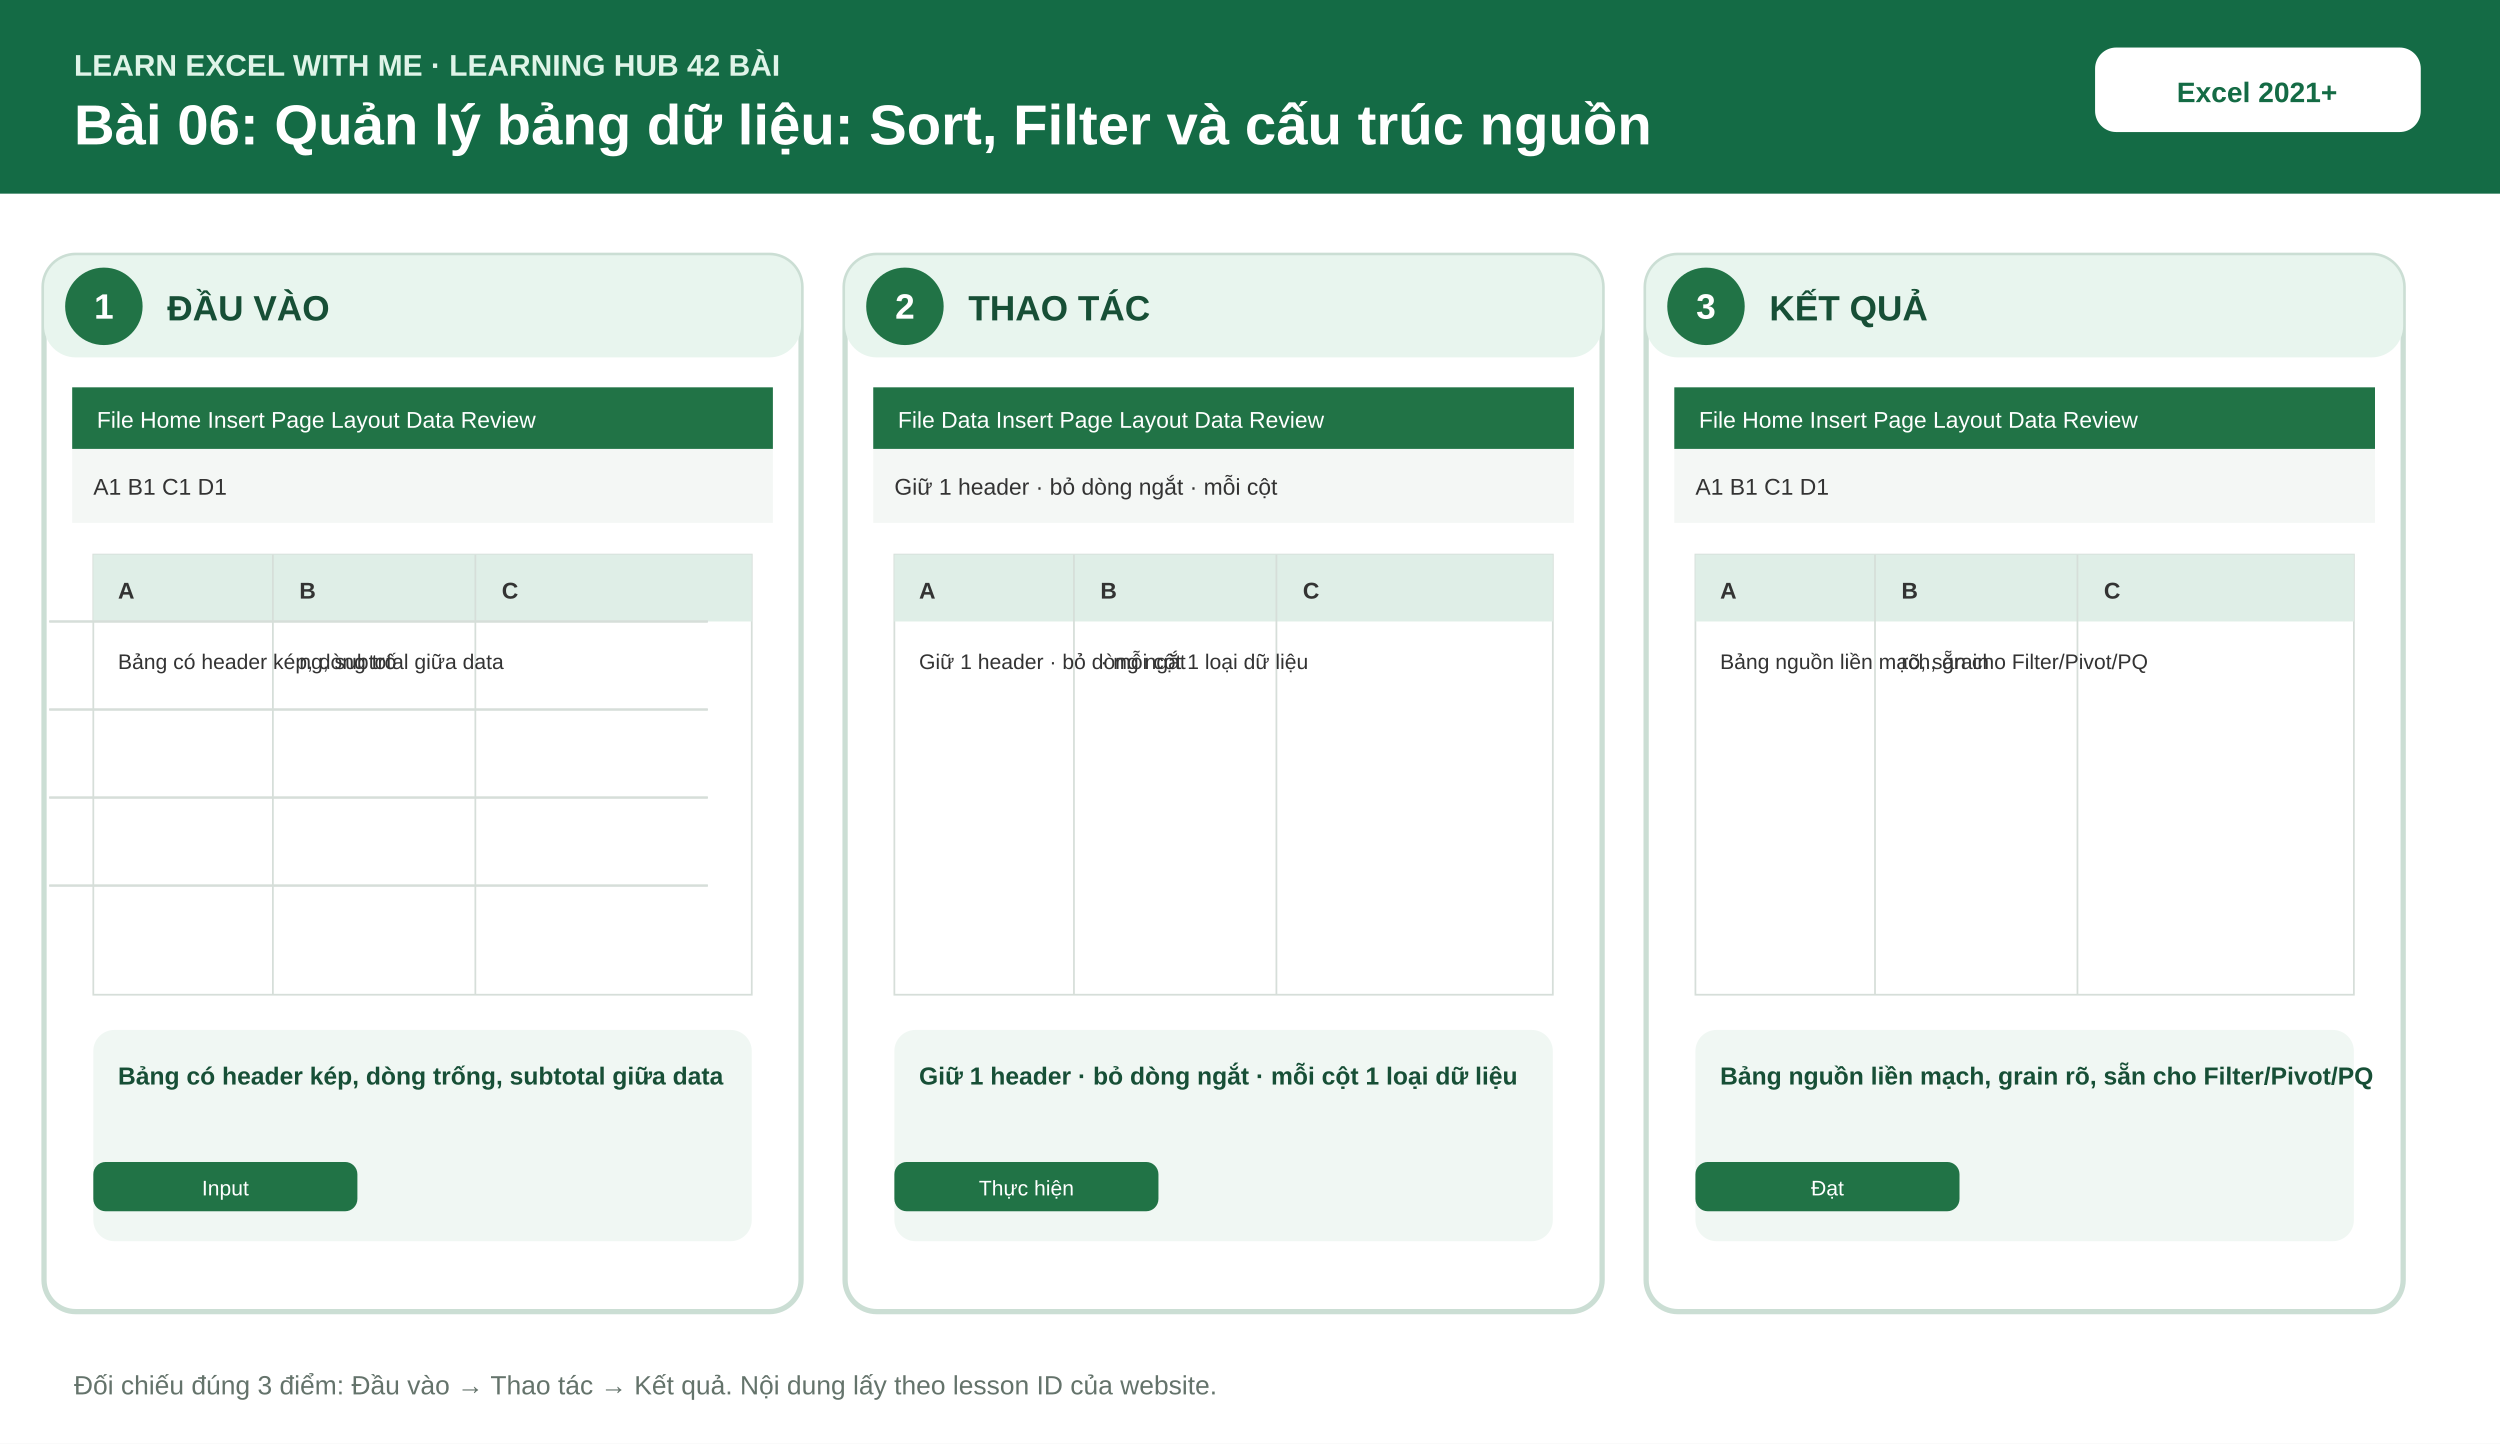
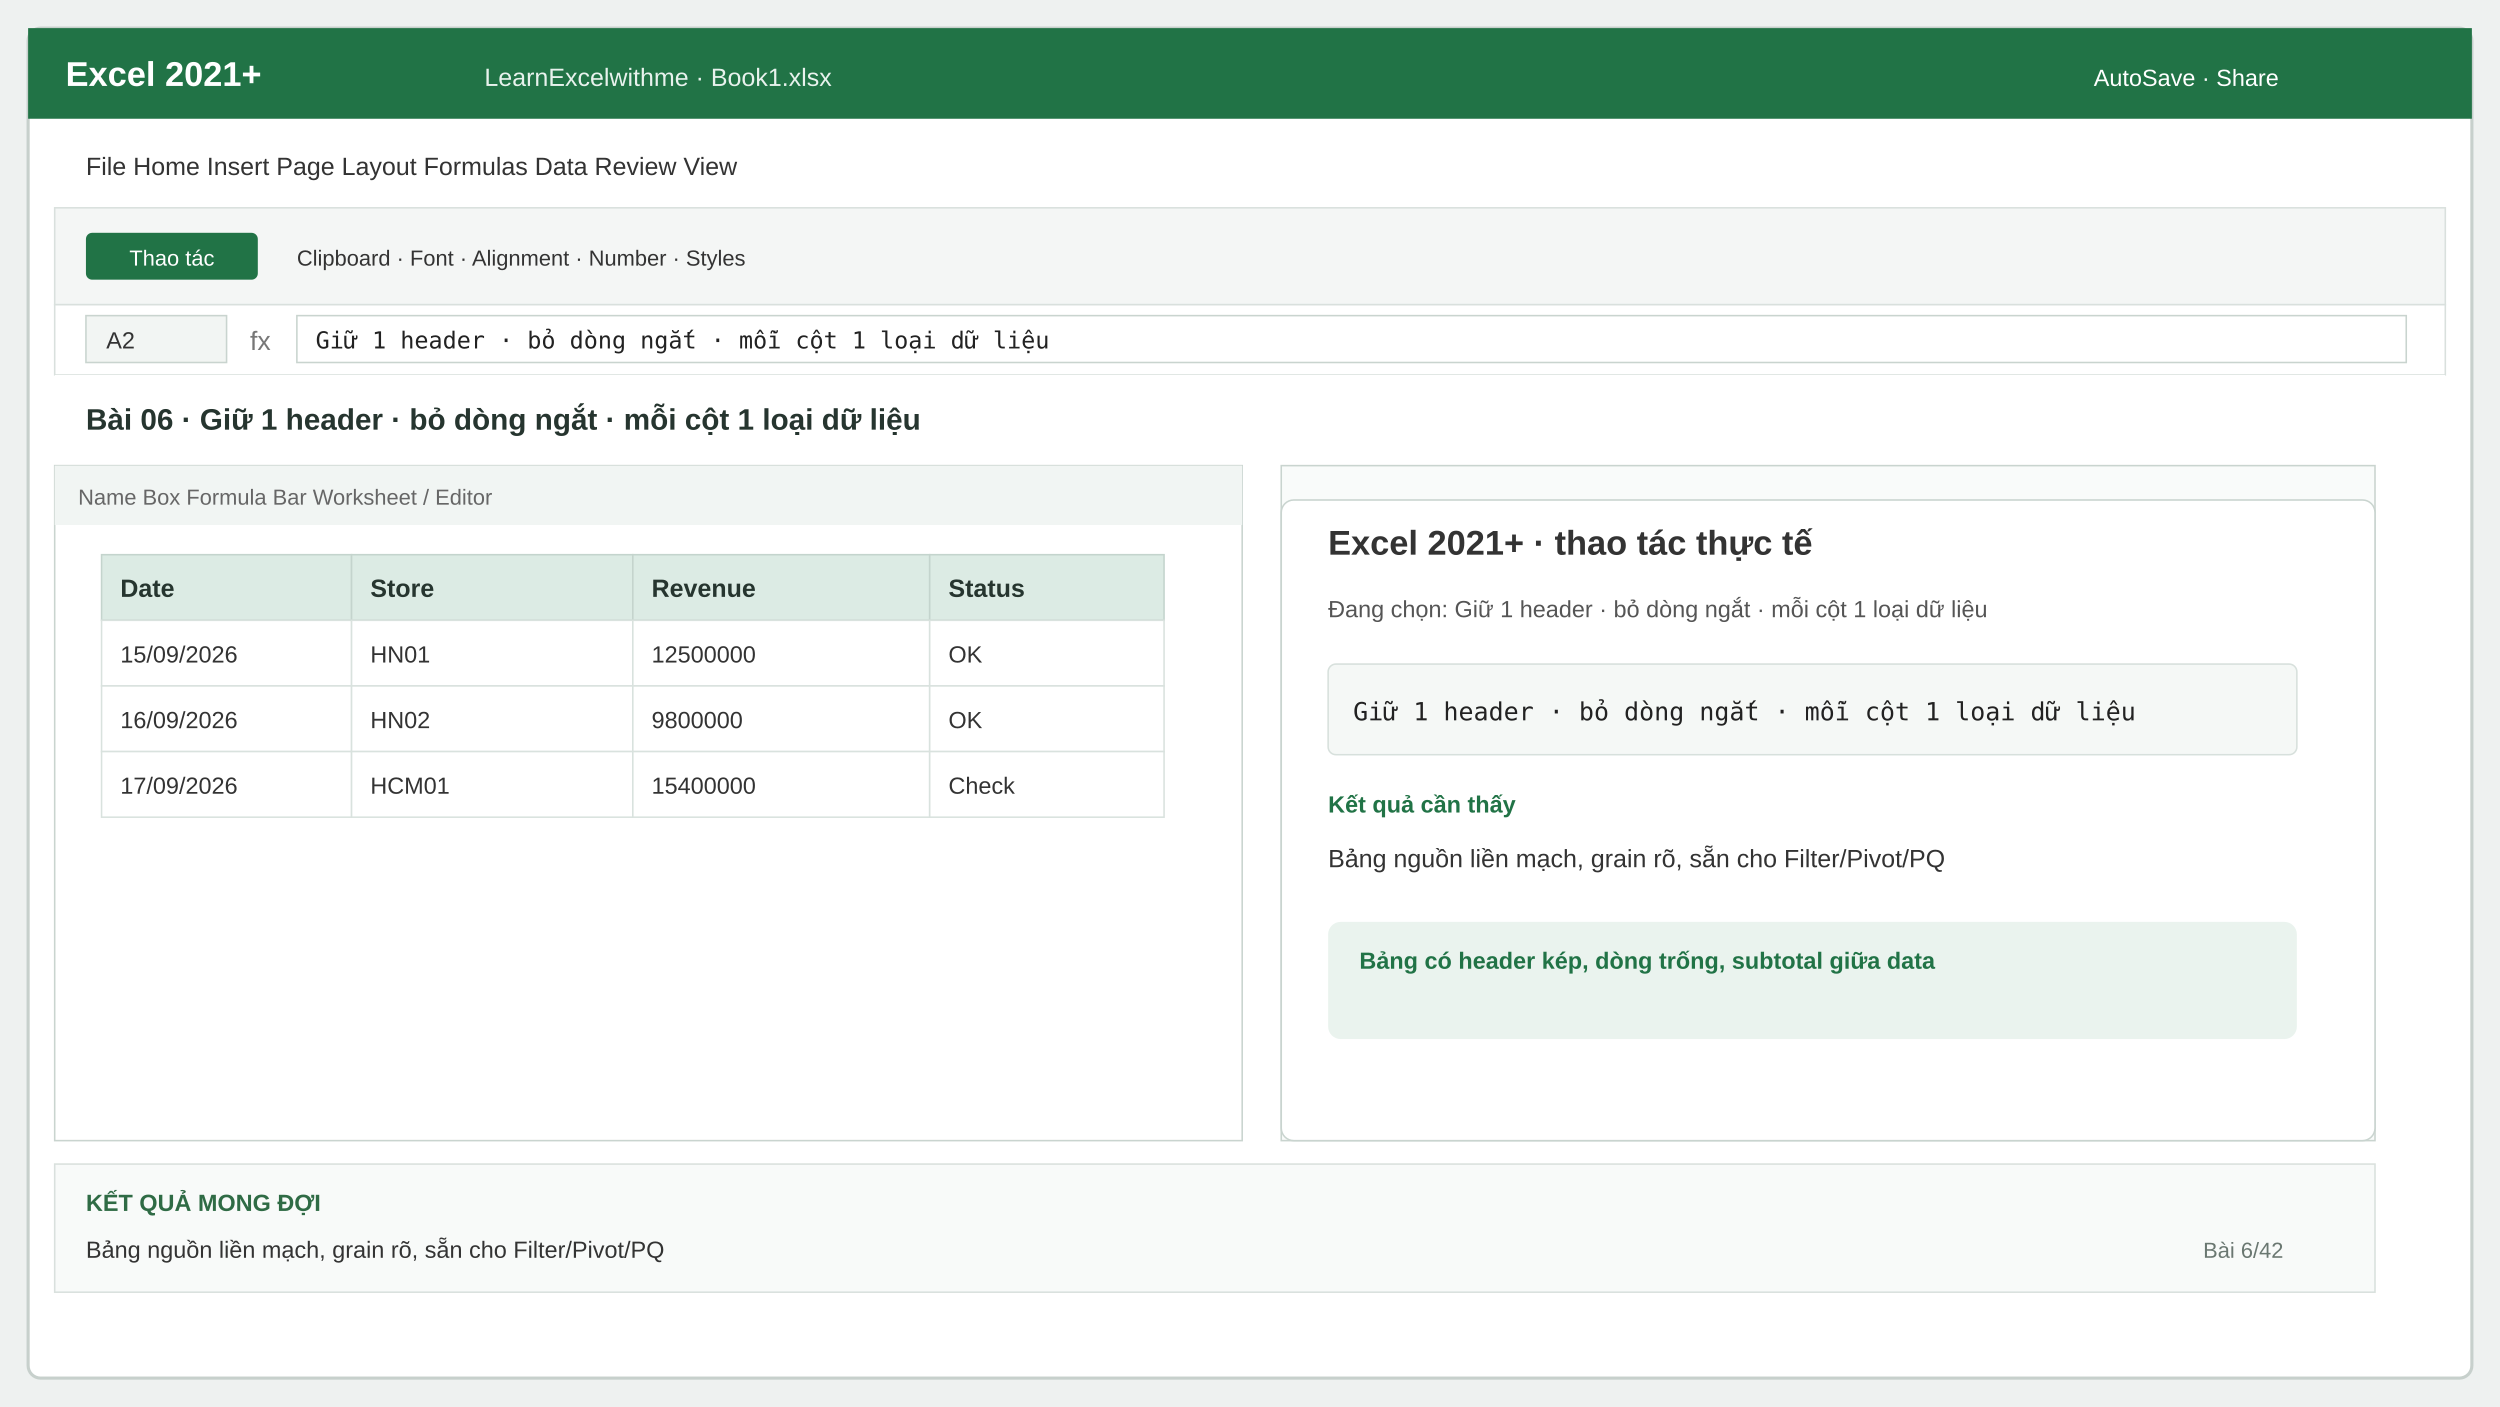
- <svg xmlns="http://www.w3.org/2000/svg" width="1420" height="820">
-   <rect width="1420" height="820" fill="#fff" />
-   <rect width="1420" height="110" fill="#146b45" />
-   <text x="42" y="43" font-family="Arial" font-size="17" font-weight="700" fill="#dff4e8">LEARN EXCEL WITH ME · LEARNING HUB 42 BÀI</text>
-   <text x="42" y="82" font-family="Arial" font-size="32" font-weight="700" fill="#fff">Bài 06: Quản lý bảng dữ liệu: Sort, Filter và cấu trúc nguồn</text>
-   <rect x="1190" y="27" width="185" height="48" rx="12" fill="#fff" />
-   <text x="1282" y="58" text-anchor="middle" font-family="Arial" font-size="16" font-weight="700" fill="#146b45">Excel 2021+</text>
-   <g>
-     <rect x="25" y="145" width="430" height="600" rx="18" fill="#fff" stroke="#cbded4" stroke-width="3" />
-     <rect x="25" y="145" width="430" height="58" rx="18" fill="#e8f5ee" />
-     <circle cx="59" cy="174" r="22" fill="#217346" />
-     <text x="59" y="181" text-anchor="middle" font-family="Arial" font-size="20" font-weight="700" fill="#fff">1</text>
-     <text x="95" y="182" font-family="Arial" font-size="20" font-weight="700" fill="#174f36">ĐẦU VÀO</text>
-     <rect x="41" y="220" width="398" height="35" fill="#217346" />
-     <text x="55" y="243" font-family="Arial" font-size="13" fill="#fff">File   Home   Insert   Page Layout   Data   Review</text>
-     <rect x="41" y="255" width="398" height="42" fill="#f4f7f5" />
-     <text x="53" y="281" font-family="Arial" font-size="13" fill="#333">A1   B1   C1   D1</text>
-     <rect x="53" y="315" width="374" height="250" fill="#fff" stroke="#d6ded9" />
-     <rect x="53" y="315" width="374" height="38" fill="#dfeee7" />
-     <path d="M28 353h374M28 403h374M28 453h374M28 503h374M155 315v250M270 315v250" stroke="#d6ded9" />
-     <text x="67" y="340" font-family="Arial" font-size="13" font-weight="700" fill="#333">A</text>
-     <text x="170" y="340" font-family="Arial" font-size="13" font-weight="700" fill="#333">B</text>
-     <text x="285" y="340" font-family="Arial" font-size="13" font-weight="700" fill="#333">C</text>
-     <text x="67" y="380" font-family="Arial" font-size="12" fill="#333">Bảng có header kép, dòng trố</text>
-     <text x="170" y="380" font-family="Arial" font-size="12" fill="#333">ng, subtotal giữa data</text>
-     <text x="285" y="380" font-family="Arial" font-size="12" fill="#333" />
-     <rect x="53" y="585" width="374" height="120" rx="12" fill="#f0f7f3" />
-     <text x="67" y="616" font-family="Arial" font-size="14" font-weight="700" fill="#174f36">Bảng có header kép, dòng trống, subtotal giữa data</text>
-     <rect x="53" y="660" width="150" height="28" rx="7" fill="#217346" />
-     <text x="128" y="679" text-anchor="middle" font-family="Arial" font-size="12" fill="#fff">Input</text>
-   </g>
-   <g>
-     <rect x="480" y="145" width="430" height="600" rx="18" fill="#fff" stroke="#cbded4" stroke-width="3" />
-     <rect x="480" y="145" width="430" height="58" rx="18" fill="#e8f5ee" />
-     <circle cx="514" cy="174" r="22" fill="#217346" />
-     <text x="514" y="181" text-anchor="middle" font-family="Arial" font-size="20" font-weight="700" fill="#fff">2</text>
-     <text x="550" y="182" font-family="Arial" font-size="20" font-weight="700" fill="#174f36">THAO TÁC</text>
-     <rect x="496" y="220" width="398" height="35" fill="#217346" />
-     <text x="510" y="243" font-family="Arial" font-size="13" fill="#fff">File   Data   Insert   Page Layout   Data   Review</text>
-     <rect x="496" y="255" width="398" height="42" fill="#f4f7f5" />
-     <text x="508" y="281" font-family="Arial" font-size="13" fill="#333">Giữ 1 header · bỏ dòng ngắt · mỗi cột </text>
-     <rect x="508" y="315" width="374" height="250" fill="#fff" stroke="#d6ded9" />
-     <rect x="508" y="315" width="374" height="38" fill="#dfeee7" />
-     <path d="M28 353h374M28 403h374M28 453h374M28 503h374M610 315v250M725 315v250" stroke="#d6ded9" />
-     <text x="522" y="340" font-family="Arial" font-size="13" font-weight="700" fill="#333">A</text>
-     <text x="625" y="340" font-family="Arial" font-size="13" font-weight="700" fill="#333">B</text>
-     <text x="740" y="340" font-family="Arial" font-size="13" font-weight="700" fill="#333">C</text>
-     <text x="522" y="380" font-family="Arial" font-size="12" fill="#333">Giữ 1 header · bỏ dòng ngắt </text>
-     <text x="625" y="380" font-family="Arial" font-size="12" fill="#333">· mỗi cột 1 loại dữ liệu</text>
-     <text x="740" y="380" font-family="Arial" font-size="12" fill="#333" />
-     <rect x="508" y="585" width="374" height="120" rx="12" fill="#f0f7f3" />
-     <text x="522" y="616" font-family="Arial" font-size="14" font-weight="700" fill="#174f36">Giữ 1 header · bỏ dòng ngắt · mỗi cột 1 loại dữ liệu</text>
-     <rect x="508" y="660" width="150" height="28" rx="7" fill="#217346" />
-     <text x="583" y="679" text-anchor="middle" font-family="Arial" font-size="12" fill="#fff">Thực hiện</text>
-   </g>
-   <g>
-     <rect x="935" y="145" width="430" height="600" rx="18" fill="#fff" stroke="#cbded4" stroke-width="3" />
-     <rect x="935" y="145" width="430" height="58" rx="18" fill="#e8f5ee" />
-     <circle cx="969" cy="174" r="22" fill="#217346" />
-     <text x="969" y="181" text-anchor="middle" font-family="Arial" font-size="20" font-weight="700" fill="#fff">3</text>
-     <text x="1005" y="182" font-family="Arial" font-size="20" font-weight="700" fill="#174f36">KẾT QUẢ</text>
-     <rect x="951" y="220" width="398" height="35" fill="#217346" />
-     <text x="965" y="243" font-family="Arial" font-size="13" fill="#fff">File   Home   Insert   Page Layout   Data   Review</text>
-     <rect x="951" y="255" width="398" height="42" fill="#f4f7f5" />
-     <text x="963" y="281" font-family="Arial" font-size="13" fill="#333">A1   B1   C1   D1</text>
-     <rect x="963" y="315" width="374" height="250" fill="#fff" stroke="#d6ded9" />
-     <rect x="963" y="315" width="374" height="38" fill="#dfeee7" />
-     <path d="M28 353h374M28 403h374M28 453h374M28 503h374M1065 315v250M1180 315v250" stroke="#d6ded9" />
-     <text x="977" y="340" font-family="Arial" font-size="13" font-weight="700" fill="#333">A</text>
-     <text x="1080" y="340" font-family="Arial" font-size="13" font-weight="700" fill="#333">B</text>
-     <text x="1195" y="340" font-family="Arial" font-size="13" font-weight="700" fill="#333">C</text>
-     <text x="977" y="380" font-family="Arial" font-size="12" fill="#333">Bảng nguồn liền mạch, grain </text>
-     <text x="1080" y="380" font-family="Arial" font-size="12" fill="#333">rõ, sẵn cho Filter/Pivot/PQ</text>
-     <text x="1195" y="380" font-family="Arial" font-size="12" fill="#333" />
-     <rect x="963" y="585" width="374" height="120" rx="12" fill="#f0f7f3" />
-     <text x="977" y="616" font-family="Arial" font-size="14" font-weight="700" fill="#174f36">Bảng nguồn liền mạch, grain rõ, sẵn cho Filter/Pivot/PQ</text>
-     <rect x="963" y="660" width="150" height="28" rx="7" fill="#217346" />
-     <text x="1038" y="679" text-anchor="middle" font-family="Arial" font-size="12" fill="#fff">Đạt</text>
-   </g>
-   <text x="42" y="792" font-family="Arial" font-size="15" fill="#64736b">Đối chiếu đúng 3 điểm: Đầu vào → Thao tác → Kết quả. Nội dung lấy theo lesson ID của website.</text>
+ <svg xmlns="http://www.w3.org/2000/svg" width="1600" height="900">
+   <rect width="1600" height="900" fill="#EEF1F0" />
+   <rect x="18" y="18" width="1564" height="864" rx="8" fill="#fff" stroke="#C7D0CC" stroke-width="2" />
+   <rect x="18" y="18" width="1564" height="58" fill="#217346" />
+   <text x="42" y="55" font-family="Arial" font-size="22" font-weight="700" fill="#fff">Excel 2021+</text>
+   <text x="310" y="55" font-family="Arial" font-size="16" fill="#E8F2ED">LearnExcelwithme · Book1.xlsx</text>
+   <text x="1340" y="55" font-family="Arial" font-size="15" fill="#fff">AutoSave · Share</text>
+   <rect x="35" y="78" width="1530" height="55" fill="#fff" />
+   <text x="55" y="112" font-family="Arial" font-size="16" fill="#333">File  Home  Insert  Page Layout  Formulas  Data  Review  View</text>
+   <rect x="35" y="133" width="1530" height="62" fill="#F4F6F5" stroke="#D9E0DD" />
+   <rect x="55" y="149" width="110" height="30" rx="4" fill="#217346" />
+   <text x="110" y="170" text-anchor="middle" font-family="Arial" font-size="14" fill="#fff">Thao tác</text>
+   <text x="190" y="170" font-family="Arial" font-size="14" fill="#333">Clipboard · Font · Alignment · Number · Styles</text>
+   <rect x="35" y="195" width="1530" height="45" fill="#fff" stroke="#D9E0DD" />
+   <rect x="55" y="202" width="90" height="30" fill="#F2F5F3" stroke="#C9D4CF" />
+   <text x="68" y="223" font-family="Arial" font-size="15" fill="#333">A2</text>
+   <text x="160" y="224" font-family="Arial" font-size="17" fill="#777">fx</text>
+   <rect x="190" y="202" width="1350" height="30" fill="#fff" stroke="#C9D4CF" />
+   <text x="202" y="223" font-family="Consolas,monospace" font-size="15" fill="#222">Giữ 1 header · bỏ dòng ngắt · mỗi cột 1 loại dữ liệu</text>
+   <rect x="35" y="240" width="1530" height="58" fill="#fff" />
+   <text x="55" y="275" font-family="Arial" font-size="19" font-weight="700" fill="#26352F">Bài 06 · Giữ 1 header · bỏ dòng ngắt · mỗi cột 1 loại dữ liệu</text>
+   <rect x="35" y="298" width="760" height="432" fill="#fff" stroke="#C9D4CF" />
+   <rect x="35" y="298" width="760" height="38" fill="#F1F5F3" />
+   <text x="50" y="323" font-family="Arial" font-size="14" fill="#666">Name Box   Formula Bar   Worksheet / Editor</text>
+   <rect x="65" y="355" width="160" height="42" fill="#DCEBE4" stroke="#C4D4CD" />
+   <text x="77" y="382" font-family="Arial" font-size="16" font-weight="700" fill="#26352F">Date</text>
+   <rect x="65" y="397" width="160" height="42" fill="#fff" stroke="#D9E2DE" />
+   <text x="77" y="424" font-family="Arial" font-size="15" fill="#333">15/09/2026</text>
+   <rect x="65" y="439" width="160" height="42" fill="#fff" stroke="#D9E2DE" />
+   <text x="77" y="466" font-family="Arial" font-size="15" fill="#333">16/09/2026</text>
+   <rect x="65" y="481" width="160" height="42" fill="#fff" stroke="#D9E2DE" />
+   <text x="77" y="508" font-family="Arial" font-size="15" fill="#333">17/09/2026</text>
+   <rect x="225" y="355" width="180" height="42" fill="#DCEBE4" stroke="#C4D4CD" />
+   <text x="237" y="382" font-family="Arial" font-size="16" font-weight="700" fill="#26352F">Store</text>
+   <rect x="225" y="397" width="180" height="42" fill="#fff" stroke="#D9E2DE" />
+   <text x="237" y="424" font-family="Arial" font-size="15" fill="#333">HN01</text>
+   <rect x="225" y="439" width="180" height="42" fill="#fff" stroke="#D9E2DE" />
+   <text x="237" y="466" font-family="Arial" font-size="15" fill="#333">HN02</text>
+   <rect x="225" y="481" width="180" height="42" fill="#fff" stroke="#D9E2DE" />
+   <text x="237" y="508" font-family="Arial" font-size="15" fill="#333">HCM01</text>
+   <rect x="405" y="355" width="190" height="42" fill="#DCEBE4" stroke="#C4D4CD" />
+   <text x="417" y="382" font-family="Arial" font-size="16" font-weight="700" fill="#26352F">Revenue</text>
+   <rect x="405" y="397" width="190" height="42" fill="#fff" stroke="#D9E2DE" />
+   <text x="417" y="424" font-family="Arial" font-size="15" fill="#333">12500000</text>
+   <rect x="405" y="439" width="190" height="42" fill="#fff" stroke="#D9E2DE" />
+   <text x="417" y="466" font-family="Arial" font-size="15" fill="#333">9800000</text>
+   <rect x="405" y="481" width="190" height="42" fill="#fff" stroke="#D9E2DE" />
+   <text x="417" y="508" font-family="Arial" font-size="15" fill="#333">15400000</text>
+   <rect x="595" y="355" width="150" height="42" fill="#DCEBE4" stroke="#C4D4CD" />
+   <text x="607" y="382" font-family="Arial" font-size="16" font-weight="700" fill="#26352F">Status</text>
+   <rect x="595" y="397" width="150" height="42" fill="#fff" stroke="#D9E2DE" />
+   <text x="607" y="424" font-family="Arial" font-size="15" fill="#333">OK</text>
+   <rect x="595" y="439" width="150" height="42" fill="#fff" stroke="#D9E2DE" />
+   <text x="607" y="466" font-family="Arial" font-size="15" fill="#333">OK</text>
+   <rect x="595" y="481" width="150" height="42" fill="#fff" stroke="#D9E2DE" />
+   <text x="607" y="508" font-family="Arial" font-size="15" fill="#333">Check</text>
+   <rect x="820" y="298" width="700" height="432" fill="#F9FBFA" stroke="#C9D4CF" />
+   <rect x="820" y="320" width="700" height="410" rx="8" fill="#fff" stroke="#C9D4CF" />
+   <text x="850" y="355" font-family="Arial" font-size="22" font-weight="700" fill="#333">Excel 2021+ · thao tác thực tế</text>
+   <text x="850" y="395" font-family="Arial" font-size="15" fill="#555">Đang chọn: Giữ 1 header · bỏ dòng ngắt · mỗi cột 1 loại dữ liệu</text>
+   <rect x="850" y="425" width="620" height="58" rx="5" fill="#F5F8F6" stroke="#D7E0DC" />
+   <text x="866" y="461" font-family="Consolas,monospace" font-size="16" fill="#222">Giữ 1 header · bỏ dòng ngắt · mỗi cột 1 loại dữ liệu</text>
+   <text x="850" y="520" font-family="Arial" font-size="15" font-weight="700" fill="#217346">Kết quả cần thấy</text>
+   <text x="850" y="555" font-family="Arial" font-size="16" fill="#333">Bảng nguồn liền mạch, grain rõ, sẵn cho Filter/Pivot/PQ</text>
+   <rect x="850" y="590" width="620" height="75" rx="8" fill="#EAF3EE" />
+   <text x="870" y="620" font-family="Arial" font-size="15" font-weight="700" fill="#217346">Bảng có header kép, dòng trống, subtotal giữa data</text>
+   <rect x="35" y="745" width="1485" height="82" fill="#F8FAF9" stroke="#D9E0DD" />
+   <text x="55" y="775" font-family="Arial" font-size="15" font-weight="700" fill="#2F6B45">KẾT QUẢ MONG ĐỢI</text>
+   <text x="55" y="805" font-family="Arial" font-size="15" fill="#333">Bảng nguồn liền mạch, grain rõ, sẵn cho Filter/Pivot/PQ</text>
+   <text x="1410" y="805" font-family="Arial" font-size="14" fill="#6A7771">Bài 6/42</text>
</svg>
